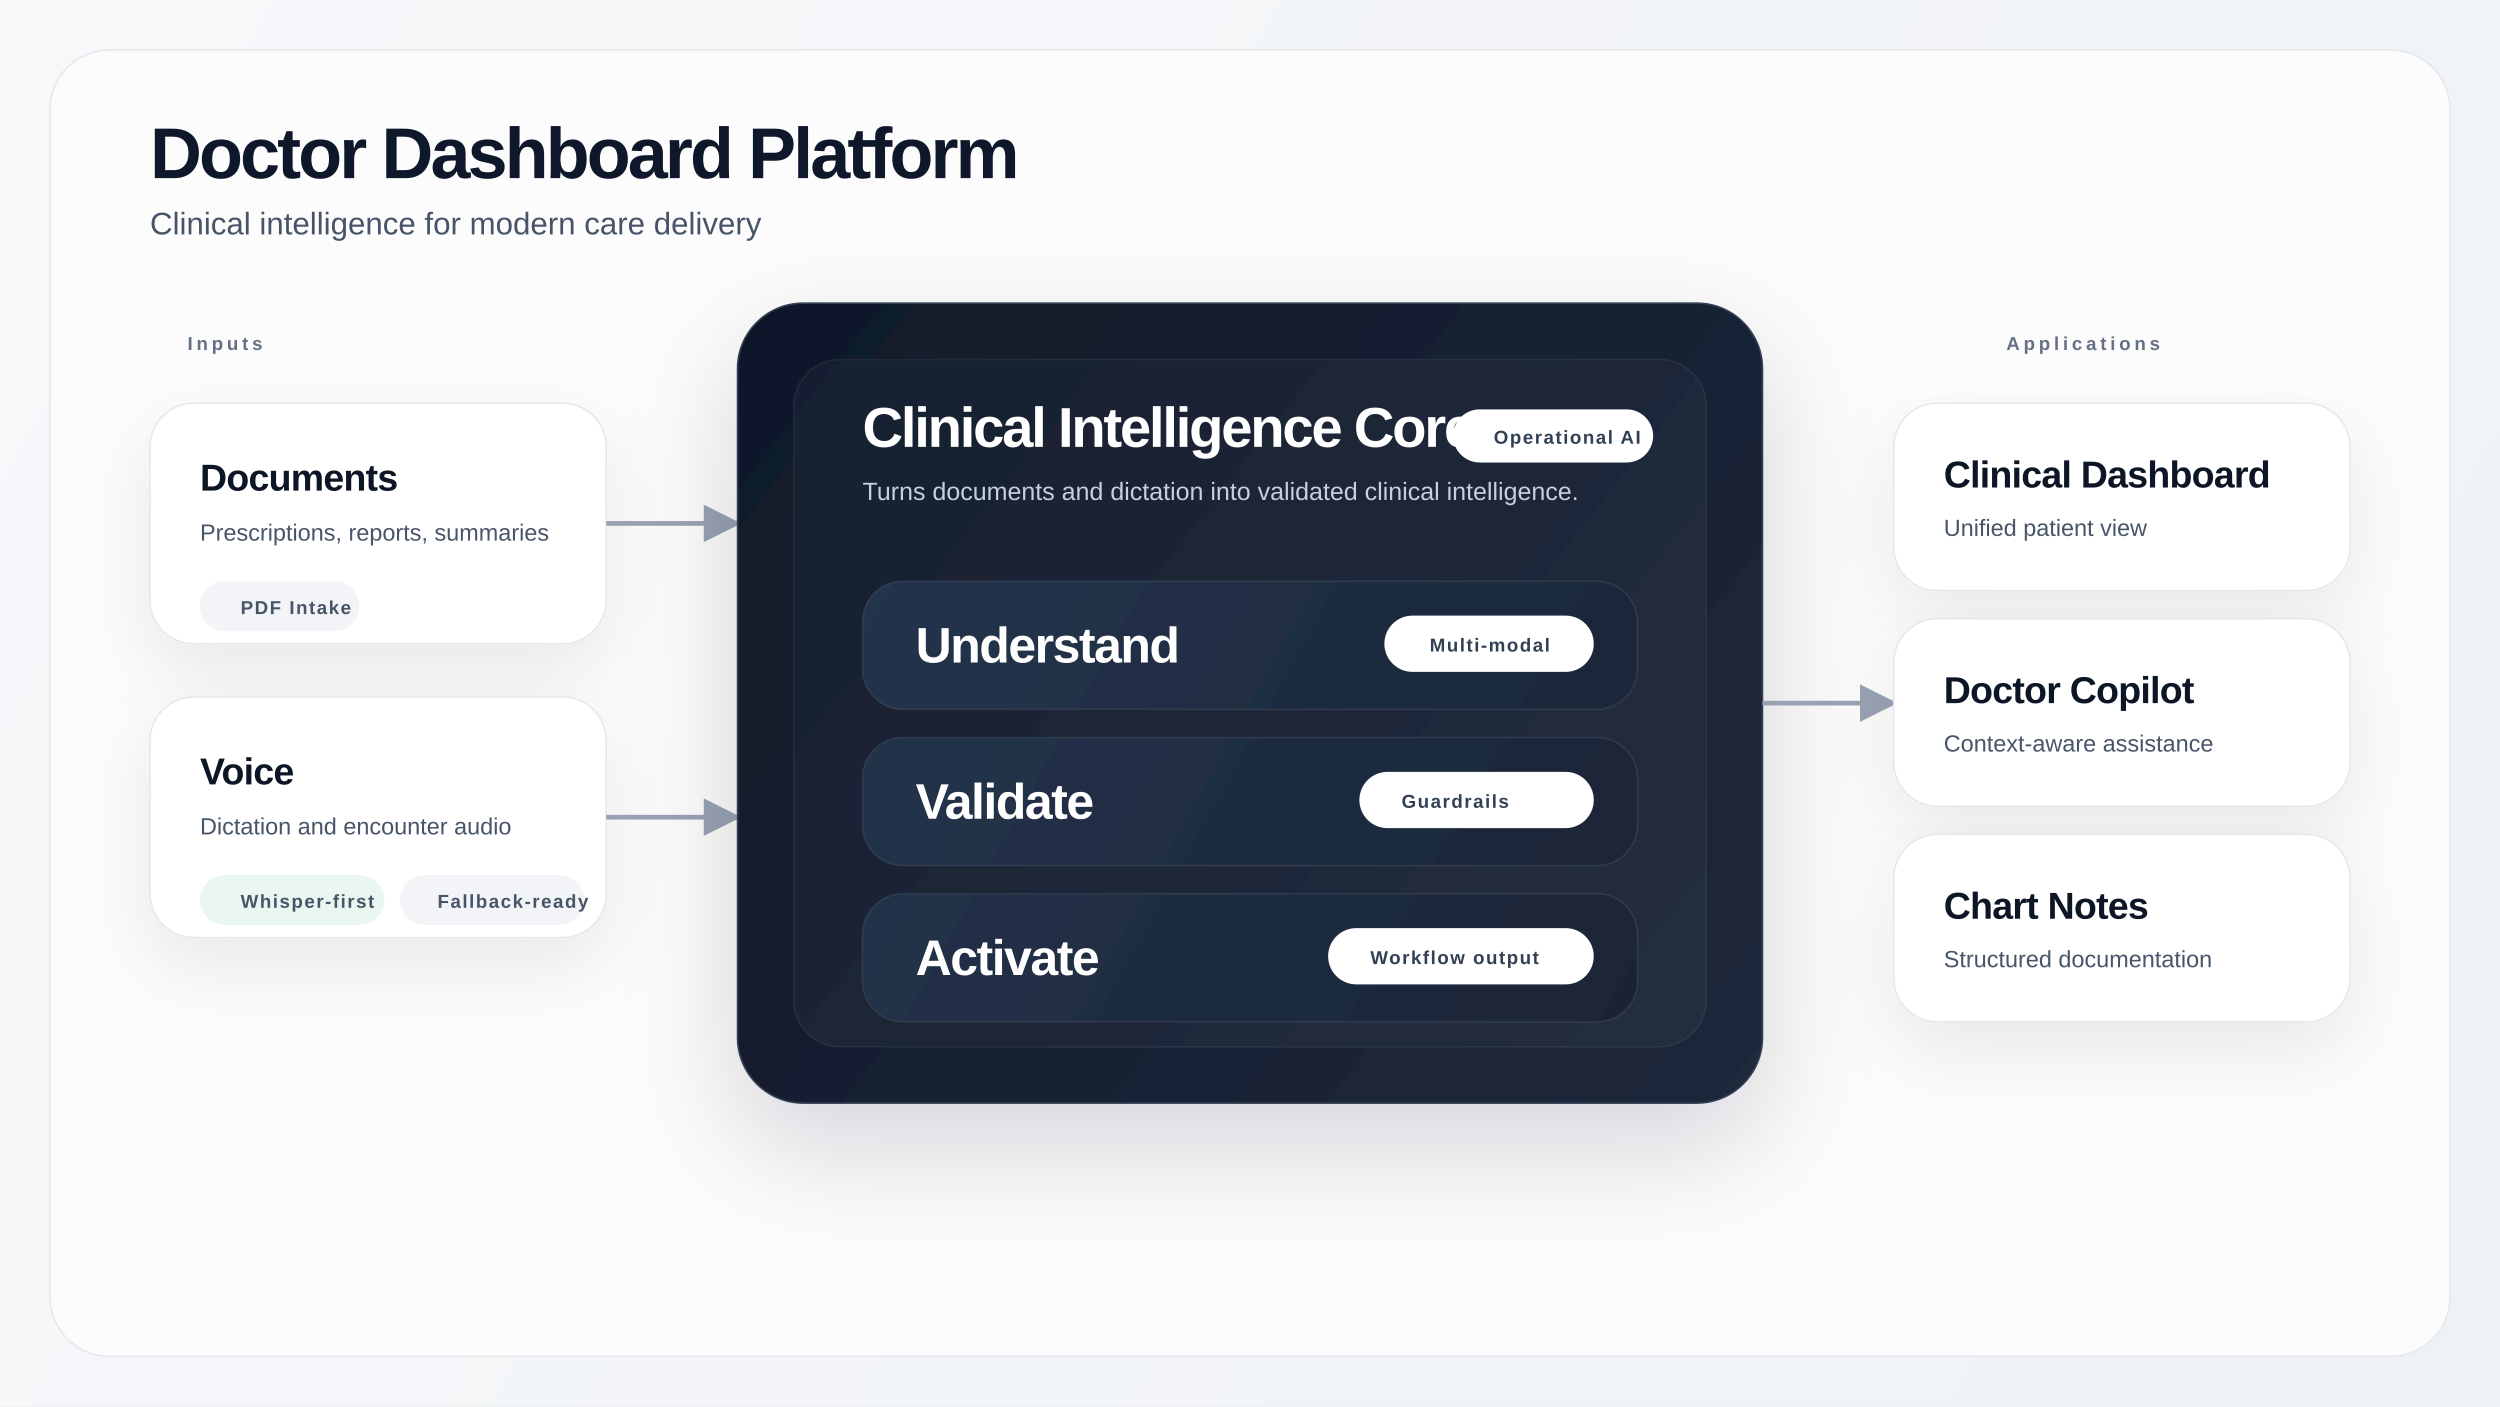
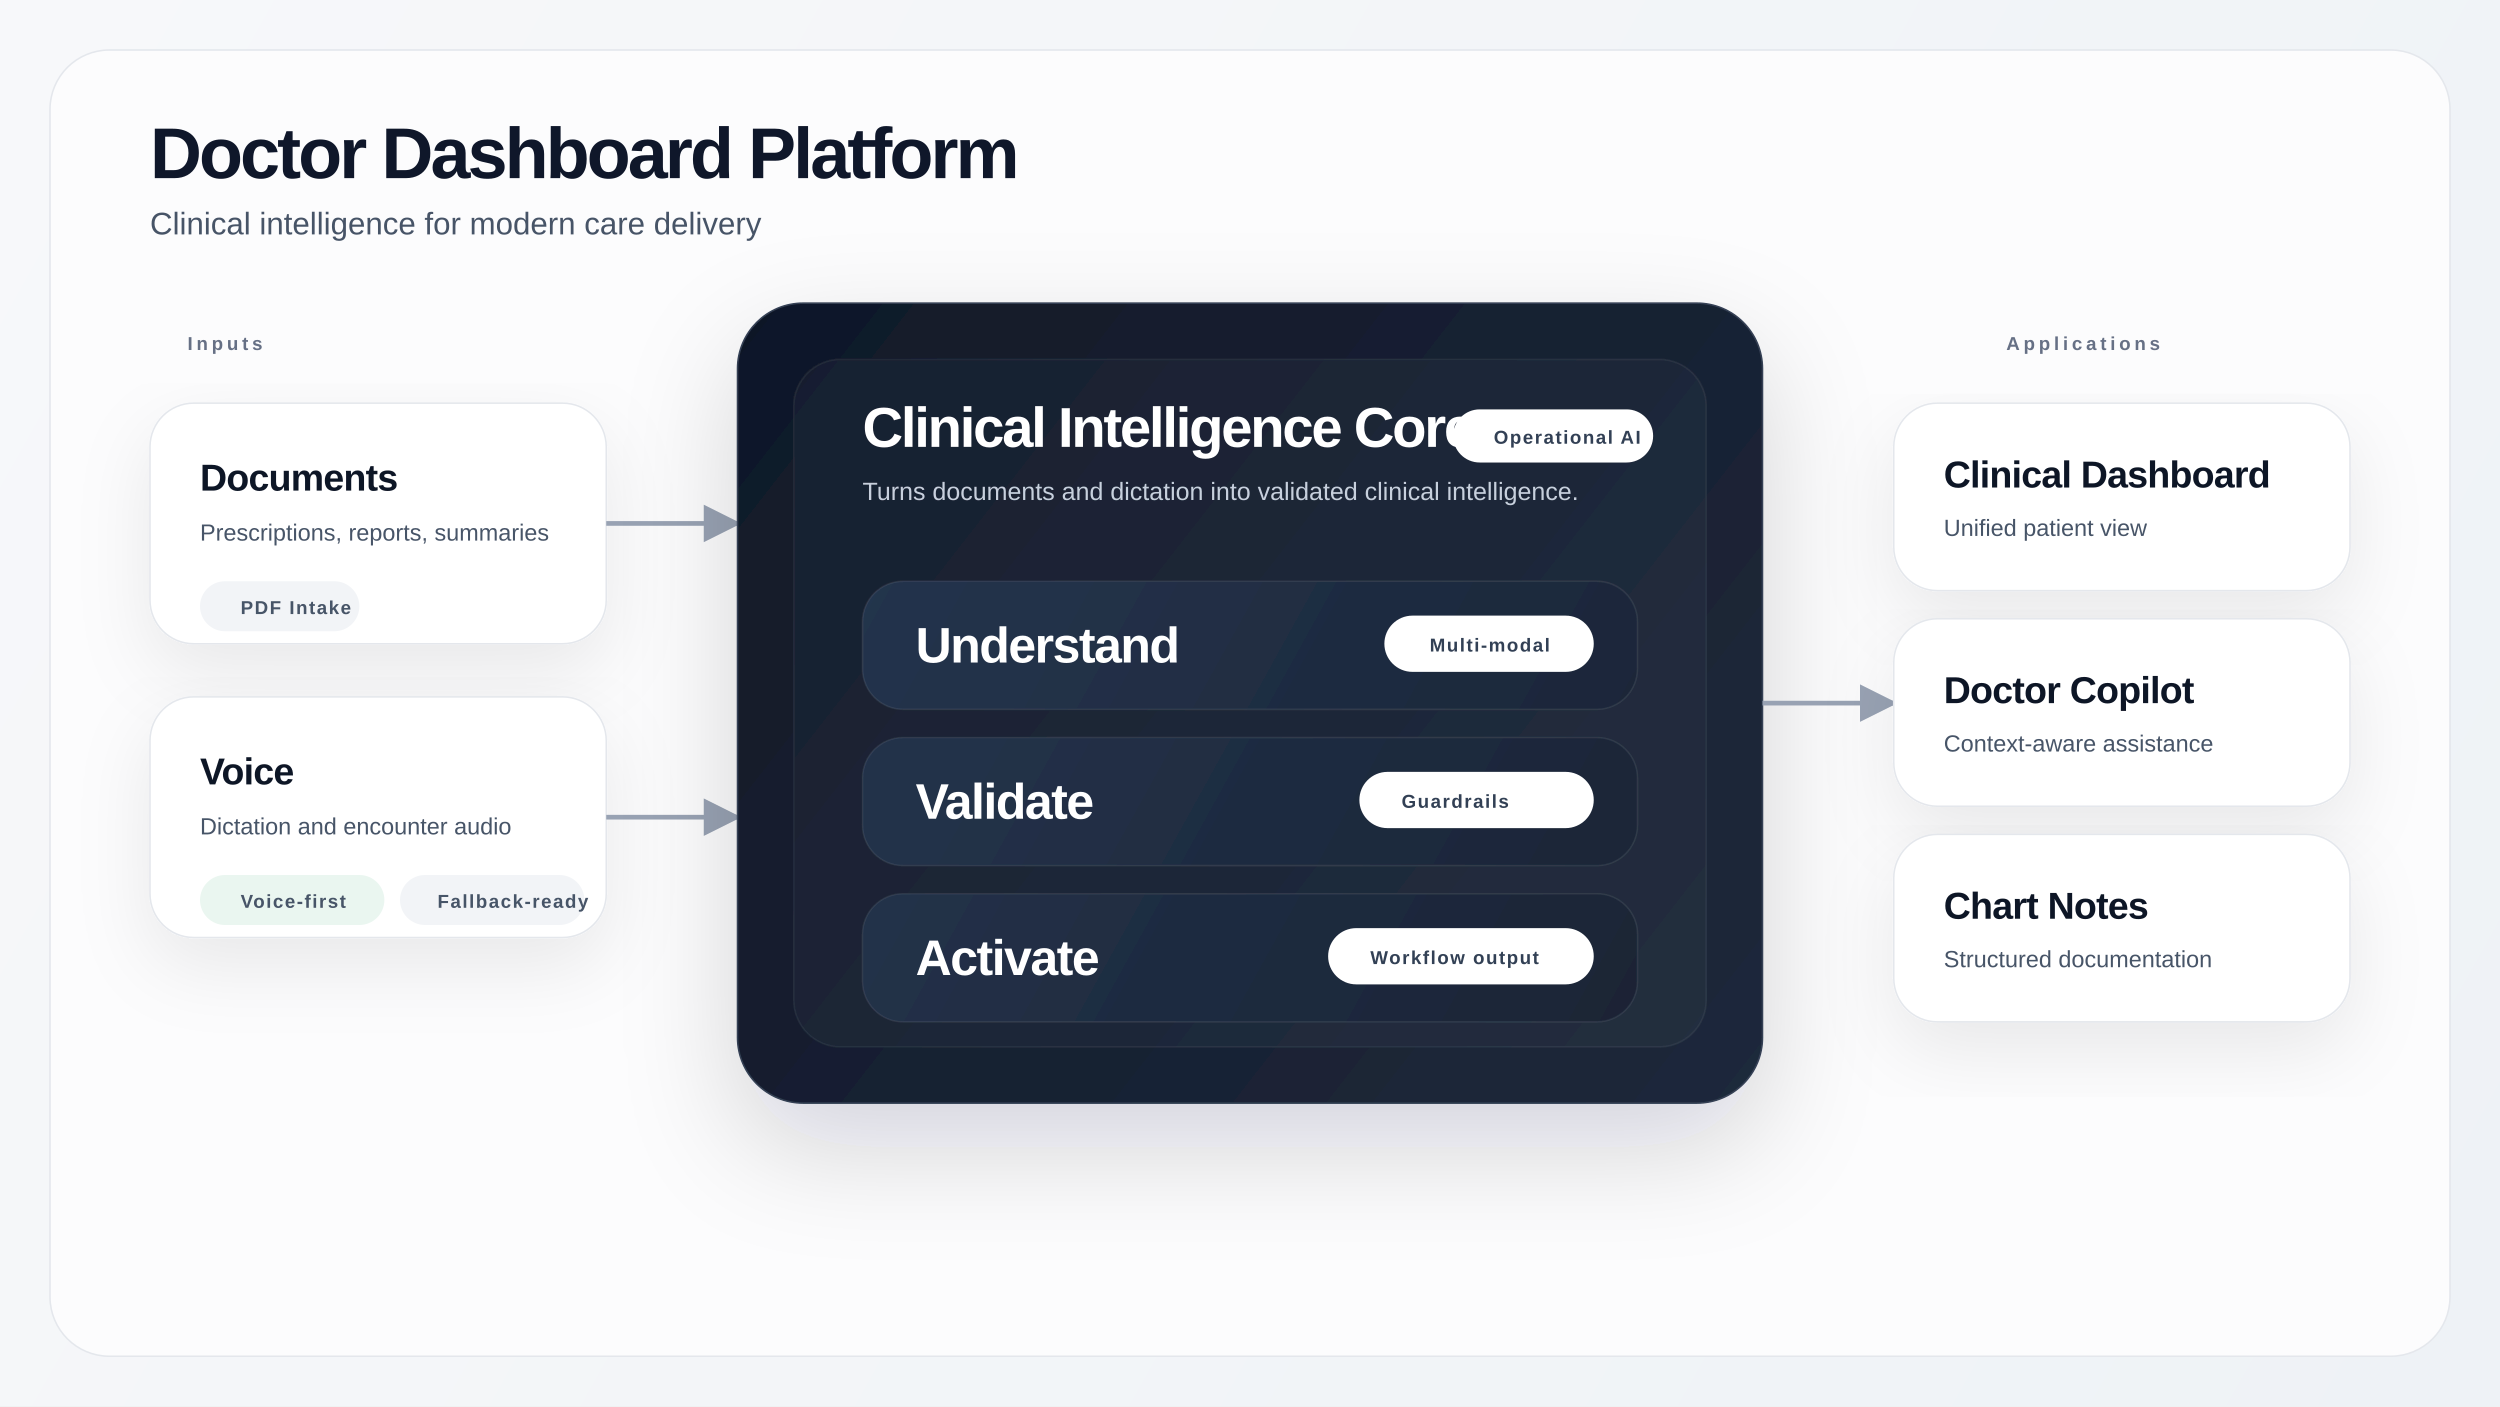
<svg xmlns="http://www.w3.org/2000/svg" width="1600" height="900" viewBox="0 0 1600 900" fill="none">
  <defs>
    <linearGradient id="bg" x1="0" y1="0" x2="1600" y2="900" gradientUnits="userSpaceOnUse">
      <stop stop-color="#F7F8FA" />
      <stop offset="1" stop-color="#EEF2F6" />
    </linearGradient>
    <linearGradient id="core" x1="472" y1="194" x2="1128" y2="706" gradientUnits="userSpaceOnUse">
      <stop stop-color="#101828" />
      <stop offset="1" stop-color="#1E293B" />
    </linearGradient>
    <linearGradient id="band" x1="552" y1="372" x2="1048" y2="646" gradientUnits="userSpaceOnUse">
      <stop stop-color="#24344D" />
      <stop offset="1" stop-color="#1A2435" />
    </linearGradient>
    <filter id="panelShadow" x="-20%" y="-20%" width="140%" height="160%" color-interpolation-filters="sRGB">
      <feDropShadow dx="0" dy="18" stdDeviation="24" flood-color="#101828" flood-opacity="0.08" />
    </filter>
    <filter id="coreShadow" x="-20%" y="-20%" width="140%" height="170%" color-interpolation-filters="sRGB">
      <feDropShadow dx="0" dy="28" stdDeviation="36" flood-color="#101828" flood-opacity="0.16" />
    </filter>
    <marker id="arrow" viewBox="0 0 10 10" refX="9" refY="5" markerWidth="8" markerHeight="8" orient="auto">
      <path d="M0 0L10 5L0 10V0Z" fill="#98A2B3" />
    </marker>
    <style>
      .title { font: 700 46px 'Aptos', 'Segoe UI', Arial, sans-serif; fill: #0F172A; letter-spacing: -0.04em; }
      .subtitle { font: 400 20px 'Aptos', 'Segoe UI', Arial, sans-serif; fill: #475467; }
      .eyebrow { font: 700 12px 'Aptos', 'Segoe UI', Arial, sans-serif; fill: #667085; letter-spacing: 0.20em; text-transform: uppercase; }
      .cardTitle { font: 700 24px 'Aptos', 'Segoe UI', Arial, sans-serif; fill: #101828; letter-spacing: -0.02em; }
      .body { font: 500 15px 'Aptos', 'Segoe UI', Arial, sans-serif; fill: #475467; }
      .pill { font: 700 12px 'Aptos', 'Segoe UI', Arial, sans-serif; fill: #475467; letter-spacing: 0.08em; text-transform: uppercase; }
      .coreTitle { font: 700 36px 'Aptos', 'Segoe UI', Arial, sans-serif; fill: #FFFFFF; letter-spacing: -0.04em; }
      .coreBody { font: 400 16px 'Aptos', 'Segoe UI', Arial, sans-serif; fill: #C7D0DD; }
      .bandTitle { font: 700 32px 'Aptos', 'Segoe UI', Arial, sans-serif; fill: #FFFFFF; letter-spacing: -0.03em; }
      .tag { font: 700 12px 'Aptos', 'Segoe UI', Arial, sans-serif; fill: #334155; letter-spacing: 0.08em; text-transform: uppercase; }
      .tagLight { font: 700 12px 'Aptos', 'Segoe UI', Arial, sans-serif; fill: #DCE6F2; letter-spacing: 0.08em; text-transform: uppercase; }
    </style>
  </defs>
  <rect width="1600" height="900" fill="url(#bg)" />
  <rect x="32" y="32" width="1536" height="836" rx="38" fill="#FCFCFD" stroke="#E4E7EC" />
  <text x="96" y="114" class="title">Doctor Dashboard Platform</text>
  <text x="96" y="150" class="subtitle">Clinical intelligence for modern care delivery</text>
  <text x="120" y="224" class="eyebrow">Inputs</text>
  <text x="694" y="224" class="eyebrow">Intelligence Core</text>
  <text x="1284" y="224" class="eyebrow">Applications</text>
  <g filter="url(#panelShadow)">
    <rect x="96" y="258" width="292" height="154" rx="28" fill="#FFFFFF" stroke="#E4E7EC" />
    <text x="128" y="314" class="cardTitle">Documents</text>
    <text x="128" y="346" class="body">Prescriptions, reports, summaries</text>
    <rect x="128" y="372" width="102" height="32" rx="16" fill="#F2F4F7" />
    <text x="154" y="393" class="pill">PDF Intake</text>
  </g>
  <g filter="url(#panelShadow)">
    <rect x="96" y="446" width="292" height="154" rx="28" fill="#FFFFFF" stroke="#E4E7EC" />
    <text x="128" y="502" class="cardTitle">Voice</text>
    <text x="128" y="534" class="body">Dictation and encounter audio</text>
    <rect x="128" y="560" width="118" height="32" rx="16" fill="#EAF6F0" />
-     <text x="154" y="581" class="pill">Whisper-first</text>
+     <text x="154" y="581" class="pill">Voice-first</text>
    <rect x="256" y="560" width="118" height="32" rx="16" fill="#F2F4F7" />
    <text x="280" y="581" class="pill">Fallback-ready</text>
  </g>
  <path d="M388 335H472" stroke="#98A2B3" stroke-width="3" marker-end="url(#arrow)" />
  <path d="M388 523H472" stroke="#98A2B3" stroke-width="3" marker-end="url(#arrow)" />
  <g filter="url(#coreShadow)">
    <rect x="472" y="194" width="656" height="512" rx="42" fill="url(#core)" />
    <rect x="472" y="194" width="656" height="512" rx="42" stroke="#344054" />
    <rect x="508" y="230" width="584" height="440" rx="30" fill="#FFFFFF" fill-opacity="0.03" stroke="#FFFFFF" stroke-opacity="0.06" />
    <rect x="930" y="262" width="128" height="34" rx="17" fill="#FFFFFF" />
    <text x="956" y="284" class="tag">Operational AI</text>
    <text x="552" y="286" class="coreTitle">Clinical Intelligence Core</text>
    <text x="552" y="320" class="coreBody">Turns documents and dictation into validated clinical intelligence.</text>
    <rect x="552" y="372" width="496" height="82" rx="26" fill="url(#band)" stroke="#FFFFFF" stroke-opacity="0.08" />
    <text x="586" y="424" class="bandTitle">Understand</text>
    <rect x="886" y="394" width="134" height="36" rx="18" fill="#FFFFFF" />
    <text x="915" y="417" class="tag">Multi-modal</text>
    <rect x="552" y="472" width="496" height="82" rx="26" fill="url(#band)" stroke="#FFFFFF" stroke-opacity="0.08" />
    <text x="586" y="524" class="bandTitle">Validate</text>
    <rect x="870" y="494" width="150" height="36" rx="18" fill="#FFFFFF" />
    <text x="897" y="517" class="tag">Guardrails</text>
    <rect x="552" y="572" width="496" height="82" rx="26" fill="url(#band)" stroke="#FFFFFF" stroke-opacity="0.08" />
    <text x="586" y="624" class="bandTitle">Activate</text>
    <rect x="850" y="594" width="170" height="36" rx="18" fill="#FFFFFF" />
    <text x="877" y="617" class="tag">Workflow output</text>
  </g>
  <path d="M1128 450H1212" stroke="#98A2B3" stroke-width="3" marker-end="url(#arrow)" />
  <g filter="url(#panelShadow)">
    <rect x="1212" y="258" width="292" height="120" rx="28" fill="#FFFFFF" stroke="#E4E7EC" />
    <text x="1244" y="312" class="cardTitle">Clinical Dashboard</text>
    <text x="1244" y="343" class="body">Unified patient view</text>
  </g>
  <g filter="url(#panelShadow)">
    <rect x="1212" y="396" width="292" height="120" rx="28" fill="#FFFFFF" stroke="#E4E7EC" />
    <text x="1244" y="450" class="cardTitle">Doctor Copilot</text>
    <text x="1244" y="481" class="body">Context-aware assistance</text>
  </g>
  <g filter="url(#panelShadow)">
    <rect x="1212" y="534" width="292" height="120" rx="28" fill="#FFFFFF" stroke="#E4E7EC" />
    <text x="1244" y="588" class="cardTitle">Chart Notes</text>
    <text x="1244" y="619" class="body">Structured documentation</text>
  </g>
</svg>
